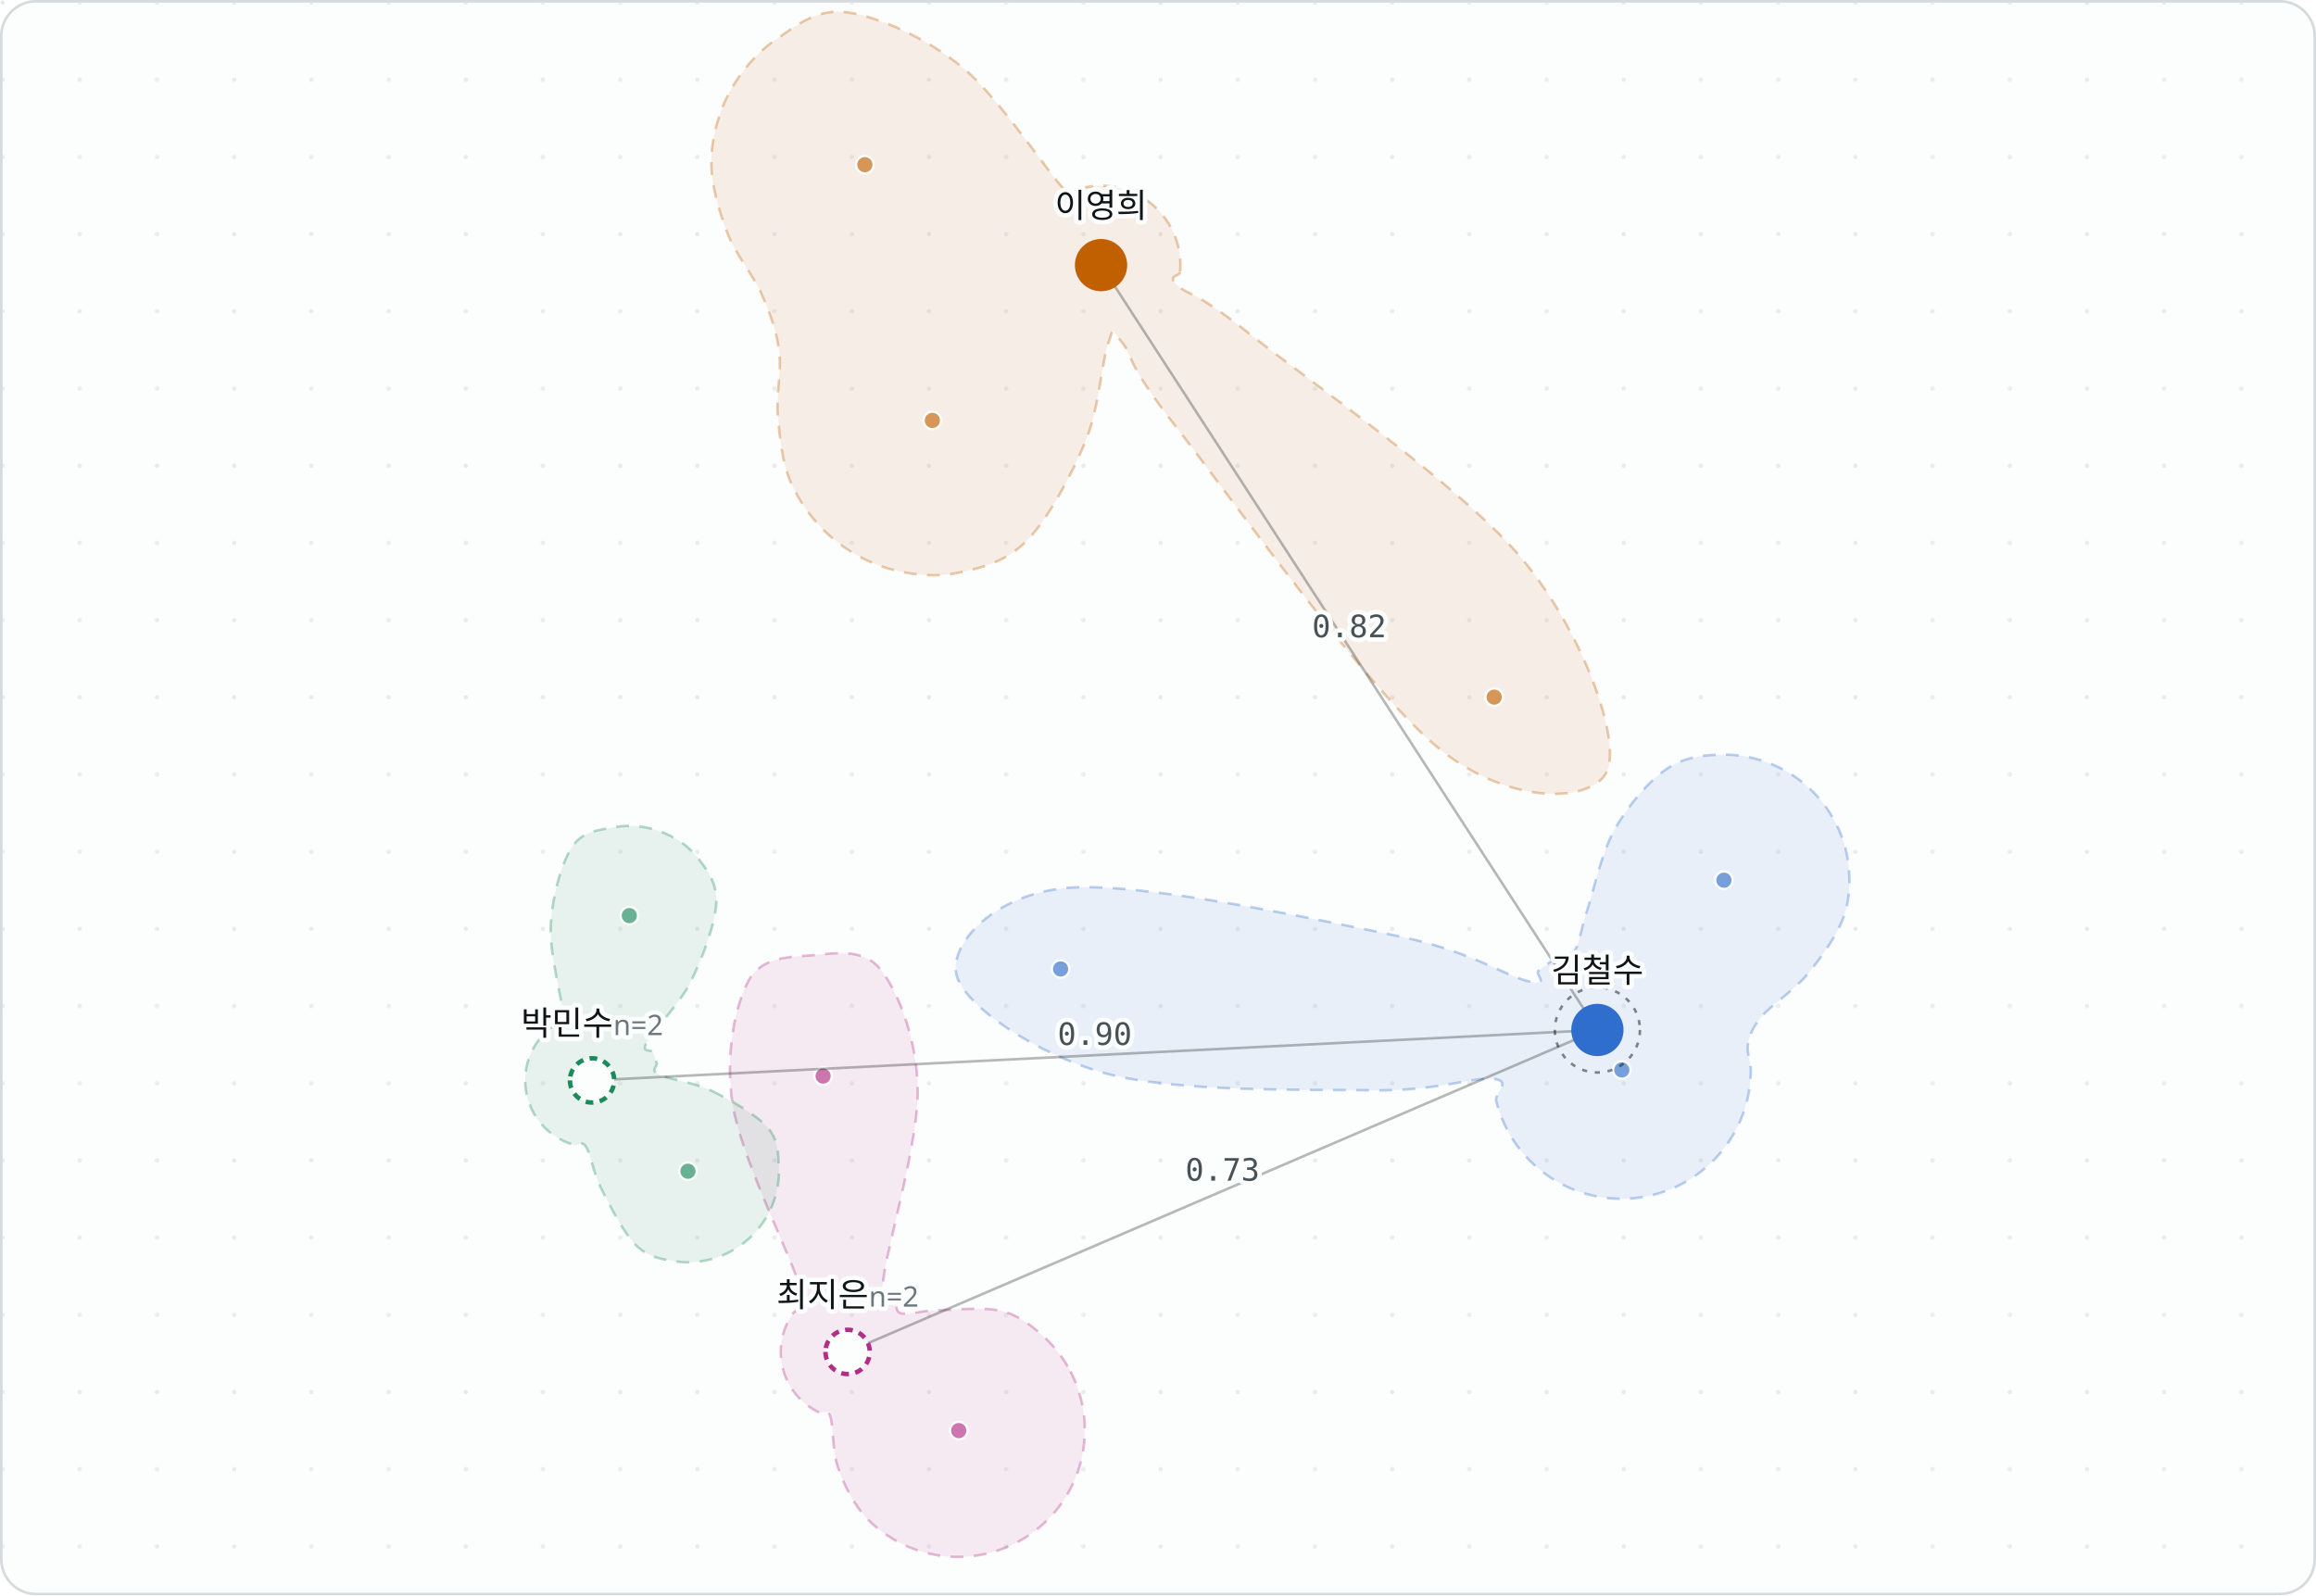
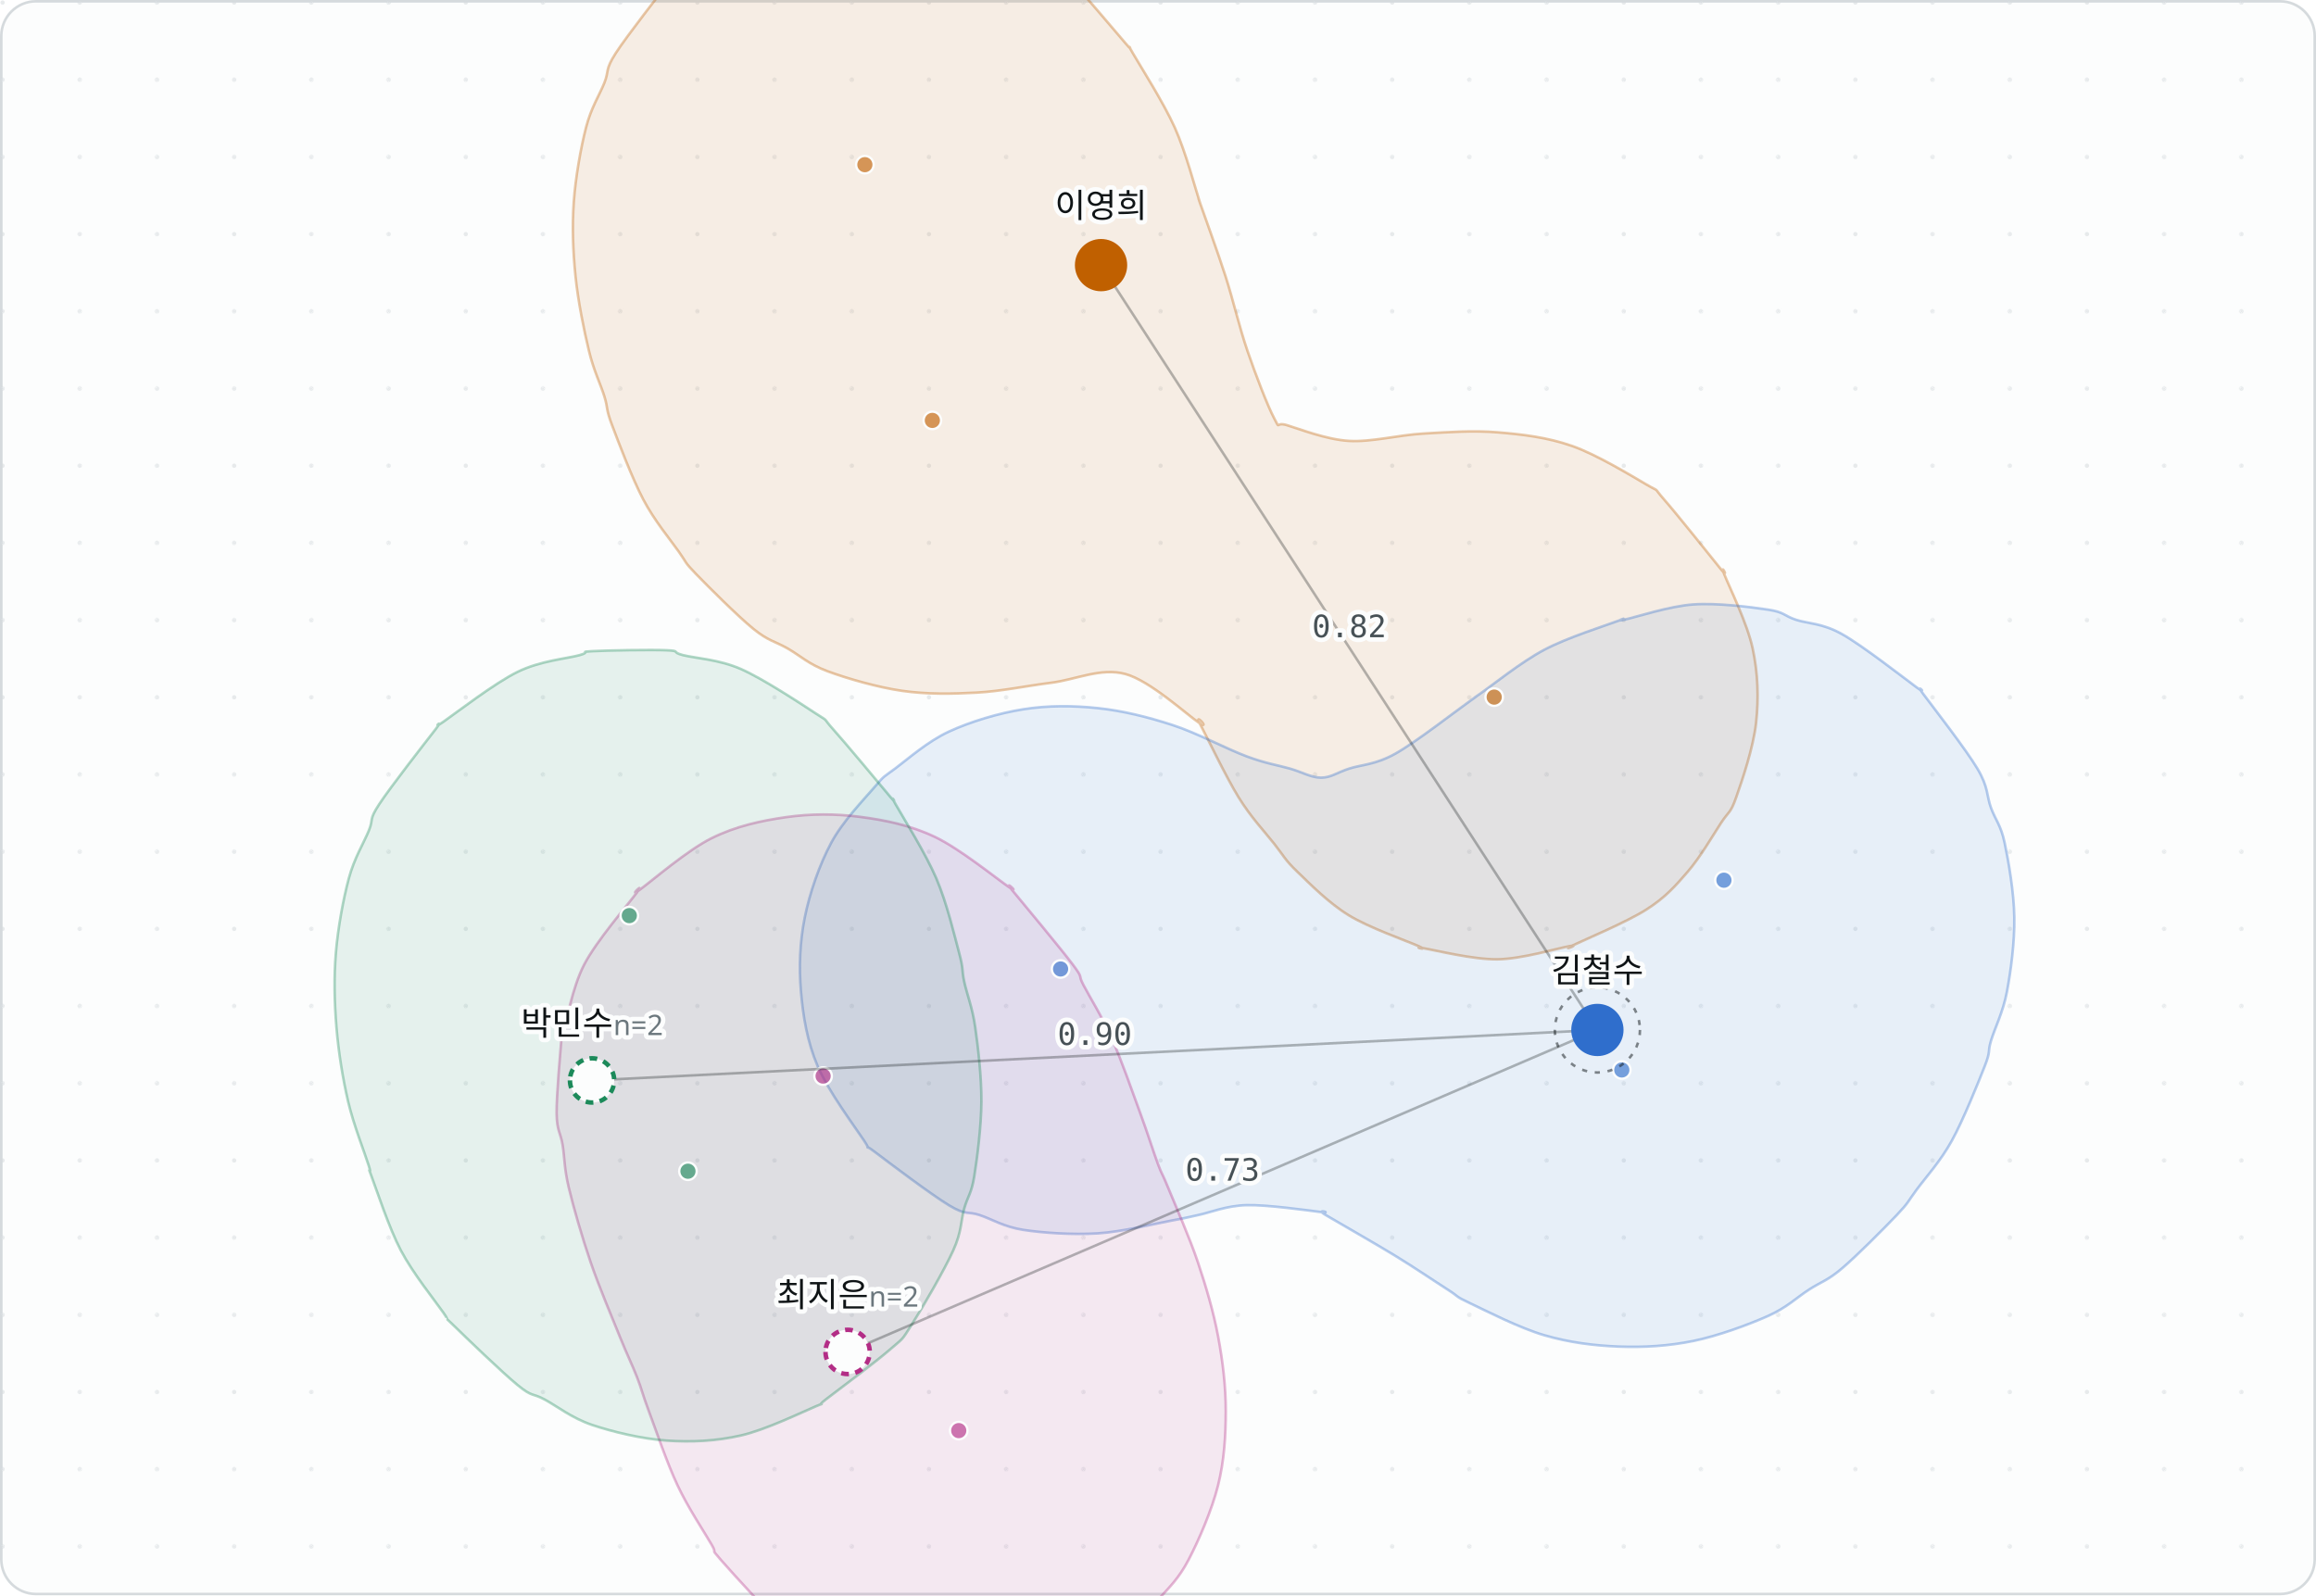
<svg xmlns="http://www.w3.org/2000/svg" viewBox="0 0 900 620" width="900" height="620" role="img" aria-label="Four participants mapped from a transcript, with the distance from 김철수 to each of the others">
  <rect width="900" height="620" rx="14" fill="#fcfdfd" />
  <rect x="0.5" y="0.5" width="899" height="619" rx="13.5" fill="none" stroke="#d5dadd" />
  <pattern id="field" width="30" height="30" patternUnits="userSpaceOnUse">
    <circle cx="1" cy="1" r="0.85" fill="#d5dadd" />
  </pattern>
  <rect width="900" height="620" fill="url(#field)" opacity="0.55" />
-   <path d="M458.59,105.73C458.43,107.51 453.04,106.93 457.66,111.02C462.27,115.11 463.82,112.41 486.26,130.27C508.7,148.13 569.25,189.93 592.29,218.17C615.33,246.4 629.94,287.48 624.51,299.68C619.08,311.87 587.56,313.54 559.71,291.33C531.86,269.11 478.06,192.82 457.42,166.41C436.77,139.99 440.33,138.27 435.85,132.83C431.37,127.39 432.88,127.35 430.56,133.76C428.23,140.18 427.12,158.63 421.9,171.32C416.68,184.01 407.54,201.35 399.24,209.9C390.94,218.46 381.09,220.8 372.1,222.65C363.1,224.49 353.54,223.36 345.29,220.98C337.03,218.6 328.89,213.94 322.56,208.35C316.23,202.77 310.7,195.24 307.31,187.45C303.93,179.66 303.02,170.09 302.27,161.61C301.52,153.13 303.83,144.39 302.8,136.55C301.77,128.71 299.46,122.27 296.09,114.57C292.72,106.87 285.86,99.01 282.59,90.33C279.31,81.65 276.27,71.56 276.43,62.46C276.58,53.36 279.26,43.65 283.53,35.73C287.81,27.82 294.39,20.11 302.08,14.96C309.77,9.81 317.67,2.96 329.68,4.85C341.69,6.74 359.95,14.61 374.14,26.31C388.34,38.02 407.21,67.27 414.84,75.09C422.46,82.92 418.16,73.72 419.89,73.25C421.61,72.79 423.4,72.48 425.18,72.32C426.96,72.16 428.78,72.16 430.56,72.32C432.33,72.48 434.13,72.79 435.85,73.25C437.57,73.72 439.28,74.34 440.9,75.09C442.52,75.85 444.09,76.76 445.56,77.78C447.02,78.8 448.41,79.97 449.67,81.23C450.94,82.5 452.11,83.89 453.13,85.35C454.15,86.81 455.06,88.39 455.82,90.01C456.57,91.63 457.19,93.33 457.66,95.06C458.12,96.78 458.43,98.57 458.59,100.35C458.74,102.13 458.74,103.95 458.59,105.73Z" fill="#c06000" fill-opacity="0.09" stroke="#c06000" stroke-opacity="0.32" stroke-width="1" stroke-dasharray="5 4" stroke-linejoin="round" />
-   <path d="M679.33,405.41C678.56,409.01 680.44,412.59 680.38,416.26C680.33,419.94 679.88,423.77 678.99,427.44C678.09,431.11 676.76,434.84 675.01,438.28C673.27,441.72 671.06,445.1 668.54,448.08C666.02,451.06 663.05,453.85 659.88,456.17C656.72,458.5 653.16,460.51 649.54,462.02C645.92,463.54 642.01,464.65 638.17,465.27C634.32,465.9 630.31,466.06 626.48,465.78C622.66,465.51 618.79,464.75 615.21,463.65C611.63,462.54 608.13,460.97 604.98,459.16C601.82,457.35 598.87,455.13 596.27,452.78C593.68,450.43 591.37,447.77 589.4,445.07C587.43,442.36 585.8,439.45 584.46,436.58C583.13,433.7 582.14,430.72 581.41,427.84C580.67,424.95 588.08,419.95 580.05,419.27C572.02,418.58 558.38,424.11 533.24,423.74C508.1,423.37 456.16,424.59 429.22,417.04C402.28,409.5 374.02,390.48 371.61,378.49C369.19,366.5 386.35,347.58 414.73,345.08C443.1,342.58 512.04,357.46 541.85,363.5C571.67,369.53 584.3,378.99 593.63,381.29C602.95,383.6 596.36,378.57 597.81,377.34C599.26,376.12 600.76,375 602.32,373.96C603.87,372.92 605.48,371.97 607.15,371.11C608.82,370.25 610.72,371.65 612.32,368.8C613.91,365.95 614.16,361.82 616.71,354.03C619.25,346.25 622.38,331.33 627.59,322.1C632.81,312.87 640.81,303.44 647.99,298.64C655.16,293.84 663.31,293.31 670.64,293.3C677.97,293.29 685.64,295.39 691.97,298.58C698.3,301.76 704.34,306.78 708.63,312.41C712.93,318.04 716.4,325.18 717.74,332.37C719.09,339.56 719.24,347.88 716.72,355.54C714.19,363.2 707.9,371.83 702.61,378.35C697.32,384.88 688.84,390.16 684.96,394.67C681.08,399.18 680.09,401.81 679.33,405.41Z" fill="#2f6ecc" fill-opacity="0.09" stroke="#2f6ecc" stroke-opacity="0.32" stroke-width="1" stroke-dasharray="5 4" stroke-linejoin="round" />
-   <path d="M415.99,533C418.72,538.2 420.56,544.25 421.24,550.03C421.93,555.82 421.51,562.09 420.11,567.73C418.71,573.36 416.12,579.07 412.82,583.84C409.52,588.61 405.09,593.05 400.31,596.35C395.53,599.65 389.81,602.24 384.16,603.64C378.5,605.04 372.2,605.46 366.37,604.74C360.55,604.02 354.45,602.17 349.19,599.34C343.94,596.52 338.79,592.7 334.84,587.78C330.89,582.87 327.53,576.06 325.5,569.85C323.47,563.64 323.84,554.01 322.66,550.54C321.47,547.06 319.76,549.62 318.4,548.99C317.03,548.35 315.71,547.58 314.47,546.72C313.24,545.86 312.07,544.87 311,543.81C309.94,542.74 308.95,541.57 308.09,540.34C307.23,539.1 306.46,537.77 305.82,536.41C305.19,535.05 304.66,533.61 304.27,532.15C303.88,530.7 303.62,529.19 303.49,527.69C303.35,526.19 303.35,524.66 303.49,523.16C303.62,521.66 303.88,520.15 304.27,518.69C304.66,517.24 305.19,515.8 305.82,514.43C306.46,513.07 307.23,511.74 308.09,510.51C308.95,509.28 310.67,509.15 311,507.04C311.33,504.92 314.42,510.68 310.05,497.81C305.69,484.94 288.03,449.25 284.81,429.83C281.6,410.42 285.6,391.11 290.78,381.34C295.96,371.58 307.3,371.97 315.9,371.25C324.5,370.52 335.58,368.25 342.37,377.01C349.16,385.76 356.42,404.12 356.62,423.78C356.83,443.44 345.64,481.57 343.59,494.96C341.54,508.35 343.6,502.11 344.3,504.12C345,506.14 346.71,505.97 347.77,507.04C348.84,508.1 347.97,510.14 350.68,510.51C353.4,510.88 357.68,509.43 364.06,509.25C370.44,509.08 382.14,507.87 388.95,509.46C395.75,511.06 400.36,514.9 404.87,518.82C409.38,522.74 413.26,527.8 415.99,533Z" fill="#b32d86" fill-opacity="0.09" stroke="#b32d86" stroke-opacity="0.32" stroke-width="1" stroke-dasharray="5 4" stroke-linejoin="round" />
-   <path d="M276.6,423.97C283.65,427.4 293.93,433.21 298.27,438.18C302.62,443.14 302.39,448.65 302.67,453.75C302.95,458.86 301.83,464.26 299.94,468.82C298.05,473.38 294.92,477.81 291.31,481.14C287.71,484.46 283.05,487.26 278.31,488.79C273.58,490.31 268.07,491.06 262.89,490.27C257.72,489.49 252.13,488.77 247.28,484.09C242.43,479.42 237.03,468.6 233.78,462.22C230.54,455.84 229.55,448.67 227.81,445.81C226.08,442.94 224.8,445.41 223.35,445.02C221.9,444.63 220.46,444.1 219.09,443.47C217.73,442.83 216.4,442.07 215.17,441.2C213.93,440.34 212.76,439.35 211.69,438.29C210.63,437.22 209.65,436.05 208.78,434.82C207.92,433.58 207.15,432.26 206.52,430.89C205.88,429.53 205.36,428.09 204.97,426.63C204.58,425.18 204.31,423.67 204.18,422.17C204.05,420.67 204.05,419.14 204.18,417.64C204.31,416.14 204.58,414.63 204.97,413.17C205.36,411.72 205.88,410.28 206.52,408.92C207.15,407.55 207.92,406.22 208.78,404.99C209.65,403.76 210.63,402.58 211.69,401.52C212.76,400.46 213.93,399.47 215.17,398.61C216.4,397.74 219.28,402.78 219.09,396.34C218.9,389.9 213.51,371.14 214.02,359.98C214.53,348.82 218.05,335.78 222.16,329.37C226.27,322.95 233.04,322.57 238.69,321.5C244.34,320.43 250.73,321.06 256.06,322.95C261.39,324.84 266.96,328.18 270.68,332.85C274.39,337.51 278.75,342.82 278.36,350.95C277.98,359.07 272.89,372.59 268.39,381.59C263.89,390.6 253.84,400.44 251.38,404.99C248.92,409.55 253.01,407.55 253.64,408.92C254.28,410.28 254.8,411.72 255.19,413.17C255.58,414.63 252.41,415.84 255.98,417.64C259.55,419.44 269.55,420.55 276.6,423.97Z" fill="#1c8a5a" fill-opacity="0.09" stroke="#1c8a5a" stroke-opacity="0.32" stroke-width="1" stroke-dasharray="5 4" stroke-linejoin="round" />
+   <path d="M317.04,-37.24C321.86,-38.58 316.04,-38.39 321.63,-38.7C327.21,-39.01 344.67,-39.34 350.55,-39.1C356.43,-38.85 352.09,-38.44 356.91,-37.24C361.73,-36.03 370.9,-35.59 379.48,-31.86C388.06,-28.13 402.37,-18.79 408.4,-14.86C414.43,-10.94 410.85,-13.58 415.67,-8.31C420.49,-3.04 433.24,11.94 437.33,16.76C441.41,21.58 436.99,15.15 440.19,20.61C443.38,26.08 452.17,39.9 456.51,49.54C460.85,59.18 464.59,73.61 466.21,78.46C467.84,83.31 464.58,73.8 466.25,78.62C467.92,83.44 473.16,97.77 476.25,107.39C479.33,117 481.59,127.1 484.75,136.31C487.9,145.52 492.62,157.81 495.18,162.63C497.74,167.45 495.28,163.79 500.11,165.24C504.93,166.69 515.28,170.79 524.1,171.34C532.92,171.88 543.38,169.06 553.03,168.51C562.67,167.96 572.31,167.22 581.95,168.02C591.59,168.82 601.23,169.93 610.88,173.31C620.52,176.69 633.83,184.83 639.8,188.3C645.77,191.78 641.88,188.68 646.7,194.16C651.52,199.64 664.84,216.36 668.72,221.18C672.61,226 667.95,217.95 670.01,223.09C672.07,228.22 679.03,242.37 681.09,252.01C683.16,261.65 683.49,271.29 682.42,280.94C681.36,290.58 676.99,303.36 674.7,309.86C672.42,316.36 671.86,315.13 668.72,319.96C665.59,324.78 660.69,333.2 655.87,338.78C651.05,344.37 647.3,348.69 639.8,353.49C632.3,358.29 615.85,365.2 610.88,367.57C605.9,369.94 614.79,366.83 609.97,367.71C605.15,368.59 591.44,372.71 581.95,372.84C572.46,372.97 558.14,369.37 553.03,368.51C547.91,367.65 556.06,369.84 551.24,367.71C546.42,365.58 531.96,360.54 524.1,355.71C516.25,350.89 508.93,343.41 504.11,338.78C499.29,334.16 498.98,332.8 495.18,327.98C491.37,323.15 486.12,317.66 481.3,309.86C476.48,302.06 468.81,286.02 466.25,281.2C463.7,276.38 470.8,284.14 465.98,280.94C461.16,277.73 446.92,264.56 437.33,261.96C427.73,259.37 418.04,264.17 408.4,265.37C398.76,266.58 389.12,268.67 379.48,269.19C369.84,269.72 360.19,269.88 350.55,268.5C340.91,267.11 329.05,263.65 321.63,260.9C314.21,258.15 310.87,254.77 306.04,252.01C301.22,249.25 298.63,249.18 292.7,244.36C286.78,239.54 275.3,228.08 270.48,223.09C265.66,218.09 267.19,219.23 263.78,214.41C260.36,209.59 254.32,202.36 249.99,194.16C245.67,185.97 240.36,171.92 237.84,165.24C235.31,158.55 236.35,158.86 234.85,154.04C233.36,149.22 230.72,144.09 228.85,136.31C226.98,128.54 224.62,117.03 223.64,107.39C222.66,97.75 222.29,88.1 222.97,78.46C223.65,68.82 225.75,57.25 227.73,49.54C229.71,41.83 232.92,37.02 234.85,32.2C236.78,27.38 234.96,27.36 239.31,20.61C243.67,13.86 256.92,-3.04 261,-8.31C265.07,-13.58 258.49,-7.3 263.78,-11.02C269.06,-14.74 283.83,-26.25 292.7,-30.62C301.58,-34.99 312.22,-35.89 317.04,-37.24Z" fill-rule="evenodd" fill="#c06000" fill-opacity="0.1" stroke="#c06000" stroke-opacity="0.34" stroke-width="1" stroke-linejoin="round" />
+   <path d="M631.1,240.86C635.92,239.81 648.7,235.56 658.01,234.91C667.31,234.25 680.28,235.92 686.93,236.91C693.58,237.9 693.07,239.26 697.89,240.86C702.71,242.45 708.04,242.09 715.86,246.47C723.67,250.84 739.52,263.23 744.78,267.12C750.04,271 743.5,264.52 747.44,269.78C751.38,275.05 764.04,291.35 768.42,298.71C772.8,306.07 771.94,309.12 773.7,313.95C775.47,318.77 777.51,320.53 779.02,327.63C780.53,334.73 782.63,346.91 782.77,356.56C782.92,366.2 781.4,377.49 779.89,385.48C778.37,393.47 775.14,399.69 773.7,404.51C772.27,409.33 773.79,407.94 771.26,414.41C768.72,420.87 762.91,435.33 758.49,443.33C754.08,451.33 748.35,457.59 744.78,462.41C741.21,467.24 741.89,467.17 737.07,472.25C732.25,477.34 721.53,488.09 715.86,492.91C710.18,497.73 707.85,498.08 703.03,501.18C698.21,504.28 694.43,508.18 686.93,511.51C679.43,514.84 667.65,519.2 658.01,521.17C648.36,523.14 638.72,523.72 629.08,523.35C619.44,522.98 609.8,521.76 600.16,518.95C590.51,516.14 577.5,509.45 571.23,506.48C564.96,503.52 567.37,504.24 562.55,501.18C557.73,498.12 550.2,492.96 542.31,488.13C534.42,483.31 520.03,475.1 515.21,472.25C510.39,469.41 518.51,471.72 513.38,471.07C508.26,470.43 492.43,468.19 484.46,468.38C476.48,468.58 470.36,471.26 465.54,472.25C460.72,473.25 462.02,473.15 455.53,474.33C449.04,475.51 436.25,478.74 426.61,479.35C416.97,479.96 405.33,479.18 397.68,478C390.04,476.82 385.54,473.85 380.72,472.25C375.9,470.66 375.57,472.54 368.76,468.43C361.94,464.32 345.33,451.78 339.83,447.6C334.34,443.41 339.47,448.86 335.79,443.33C332.11,437.8 321.84,424.05 317.75,414.41C313.67,404.76 312.1,395.12 311.26,385.48C310.43,375.84 310.79,366.2 312.73,356.56C314.68,346.91 318.44,336.07 322.96,327.63C327.47,319.19 335.69,310.73 339.83,305.91C343.98,301.08 343.02,302.3 347.84,298.71C352.66,295.11 360.45,288.17 368.76,284.33C377.07,280.49 388.04,277.17 397.68,275.65C407.32,274.13 416.97,274.19 426.61,275.21C436.25,276.22 445.89,278.62 455.53,281.74C465.17,284.87 476.83,291.13 484.46,293.96C492.08,296.79 496.45,297.33 501.27,298.71C506.09,300.09 509.54,302.23 513.38,302.23C517.22,302.23 519.48,300.27 524.3,298.71C529.12,297.15 534.49,297.25 542.31,292.87C550.13,288.5 565.79,276.31 571.23,272.46C576.67,268.61 570.12,273.11 574.94,269.78C579.76,266.45 591.13,257.26 600.16,252.5C609.18,247.73 623.92,243.13 629.08,241.19C634.24,239.25 626.28,241.9 631.1,240.86Z" fill-rule="evenodd" fill="#2f6ecc" fill-opacity="0.1" stroke="#2f6ecc" stroke-opacity="0.34" stroke-width="1" stroke-linejoin="round" />
+   <path d="M248.47,345.9C253.29,342.4 266.99,330.51 276.47,325.79C285.96,321.07 295.76,318.98 305.4,317.59C315.04,316.21 324.68,316.21 334.32,317.48C343.97,318.75 353.61,320.67 363.25,325.23C372.89,329.79 387.16,341.38 392.17,344.82C397.18,348.27 389.19,340.9 393.3,345.9C397.42,350.9 412.22,368.65 416.85,374.82C421.48,381 418.55,378.13 421.1,382.95C423.64,387.77 428.45,395.46 432.13,403.75C435.8,412.04 440.15,424.55 443.13,432.67C446.12,440.79 448.22,447.65 450.02,452.48C451.83,457.3 451.37,455.26 453.95,461.6C456.53,467.94 462.25,480.88 465.49,490.52C468.72,500.16 471.56,509.81 473.37,519.45C475.17,529.09 476.34,538.73 476.34,548.37C476.33,558.01 475.75,567.65 473.34,577.3C470.93,586.94 465.76,598.82 461.88,606.22C457.99,613.63 454.35,616.91 450.02,621.73C445.7,626.55 440.76,631.11 435.94,635.15C431.12,639.18 428.39,642.41 421.1,645.95C413.8,649.49 401.82,654.41 392.17,656.4C382.53,658.4 372.89,658.75 363.25,657.91C353.61,657.08 343.63,655.19 334.32,651.4C325.02,647.6 312.25,638.09 307.43,635.15C302.61,632.2 309.96,638.56 305.4,633.74C300.84,628.92 284.92,611.81 280.1,606.22C275.28,600.63 279.28,605.04 276.47,600.22C273.67,595.4 267.36,585.94 263.3,577.3C259.23,568.66 254.73,555.38 252.11,548.37C249.49,541.36 249.43,540.07 247.55,535.25C245.67,530.43 243.85,526.9 240.84,519.45C237.83,511.99 232.8,500.16 229.5,490.52C226.2,480.88 222.84,469.18 221.03,461.6C219.22,454.01 219.41,449.82 218.63,445C217.84,440.18 216.38,439.55 216.3,432.67C216.22,425.8 217.77,408.8 218.16,403.75C218.55,398.7 217.15,407.19 218.63,402.37C220.11,397.55 222.22,384.09 227.04,374.82C231.86,365.56 243.98,351.62 247.55,346.8C251.12,341.97 243.65,349.4 248.47,345.9Z" fill-rule="evenodd" fill="#b32d86" fill-opacity="0.1" stroke="#b32d86" stroke-opacity="0.34" stroke-width="1" stroke-linejoin="round" />
+   <path d="M225.25,254.61C230.07,253.27 224.46,253.39 230.09,253.08C235.71,252.76 253.12,252.47 259.01,252.72C264.9,252.98 260.59,253.39 265.41,254.61C270.23,255.83 279.36,256.26 287.94,260.02C296.51,263.79 310.87,273.27 316.86,277.19C322.85,281.1 319.03,278.15 323.85,283.53C328.67,288.91 341.76,304.64 345.78,309.46C349.81,314.28 344.96,307.14 347.97,312.46C350.99,317.78 359.74,331.74 363.86,341.38C367.99,351.03 370.91,363.61 372.72,370.31C374.53,377 373.67,376.74 374.71,381.56C375.75,386.38 377.87,391.47 378.98,399.23C380.09,407 381.43,418.52 381.38,428.16C381.32,437.8 379.73,450.16 378.62,457.08C377.51,464 376.08,464.85 374.71,469.67C373.34,474.49 373.84,478.46 370.42,486.01C367.01,493.55 358.34,508.51 354.23,514.93C350.13,521.36 351.33,519.73 345.78,524.55C340.24,529.37 325.78,540.18 320.96,543.86C316.14,547.54 322.36,544.3 316.86,546.64C311.36,548.98 297.58,555.68 287.94,557.89C278.29,560.1 268.65,560.56 259.01,559.88C249.37,559.2 238,556.47 230.09,553.8C222.17,551.13 216.37,546.44 211.55,543.86C206.72,541.28 207.07,543.15 201.16,538.32C195.25,533.5 180.9,519.64 176.08,514.93C171.26,510.23 175.62,514.91 172.24,510.09C168.85,505.27 160.44,494.84 155.79,486.01C151.14,477.17 146.41,462.57 144.33,457.08C142.25,451.6 144.82,457.91 143.31,453.09C141.81,448.27 137.39,437.13 135.29,428.16C133.2,419.18 131.54,408.87 130.74,399.23C129.95,389.59 129.72,379.95 130.52,370.31C131.32,360.67 133.42,349.29 135.55,341.38C137.68,333.48 141.33,327.68 143.31,322.86C145.29,318.04 143.11,319.01 147.42,312.46C151.73,305.9 165.04,288.85 169.18,283.53C173.31,278.22 166.91,284.3 172.24,280.56C177.57,276.82 192.32,265.43 201.16,261.11C210,256.78 220.43,255.95 225.25,254.61Z" fill-rule="evenodd" fill="#1c8a5a" fill-opacity="0.1" stroke="#1c8a5a" stroke-opacity="0.34" stroke-width="1" stroke-linejoin="round" />
  <circle cx="630.24" cy="415.84" r="3.4" fill="#2f6ecc" fill-opacity="0.62" stroke="#fcfdfd" stroke-width="0.9" />
  <circle cx="336.09" cy="64" r="3.4" fill="#c06000" fill-opacity="0.62" stroke="#fcfdfd" stroke-width="0.9" />
  <circle cx="244.55" cy="355.85" r="3.4" fill="#1c8a5a" fill-opacity="0.62" stroke="#fcfdfd" stroke-width="0.9" />
  <circle cx="412.15" cy="376.59" r="3.4" fill="#2f6ecc" fill-opacity="0.62" stroke="#fcfdfd" stroke-width="0.9" />
  <circle cx="372.57" cy="556" r="3.4" fill="#b32d86" fill-opacity="0.62" stroke="#fcfdfd" stroke-width="0.9" />
  <circle cx="362.31" cy="163.39" r="3.4" fill="#c06000" fill-opacity="0.62" stroke="#fcfdfd" stroke-width="0.9" />
  <circle cx="267.34" cy="455.19" r="3.4" fill="#1c8a5a" fill-opacity="0.62" stroke="#fcfdfd" stroke-width="0.9" />
  <circle cx="319.86" cy="418.21" r="3.4" fill="#b32d86" fill-opacity="0.62" stroke="#fcfdfd" stroke-width="0.9" />
  <circle cx="669.92" cy="342.09" r="3.4" fill="#2f6ecc" fill-opacity="0.62" stroke="#fcfdfd" stroke-width="0.9" />
  <circle cx="580.65" cy="270.93" r="3.4" fill="#c06000" fill-opacity="0.62" stroke="#fcfdfd" stroke-width="0.9" />
  <line x1="620.75" y1="400.29" x2="230.08" y2="419.9" stroke="#0f1416" stroke-opacity="0.3" stroke-width="1" />
  <text x="425.42" y="406.1" text-anchor="middle" font-family="ui-monospace, monospace" font-size="12" fill="#475156" stroke="#fcfdfd" stroke-width="3.5" stroke-linejoin="round" paint-order="stroke">0.90</text>
  <line x1="620.75" y1="400.29" x2="427.87" y2="103.04" stroke="#0f1416" stroke-opacity="0.3" stroke-width="1" />
  <text x="524.31" y="247.66" text-anchor="middle" font-family="ui-monospace, monospace" font-size="12" fill="#475156" stroke="#fcfdfd" stroke-width="3.5" stroke-linejoin="round" paint-order="stroke">0.82</text>
  <line x1="620.75" y1="400.29" x2="329.39" y2="525.42" stroke="#0f1416" stroke-opacity="0.3" stroke-width="1" />
  <text x="475.07" y="458.85" text-anchor="middle" font-family="ui-monospace, monospace" font-size="12" fill="#475156" stroke="#fcfdfd" stroke-width="3.5" stroke-linejoin="round" paint-order="stroke">0.73</text>
  <g transform="translate(620.75 400.29)">
    <circle r="16.54" fill="none" stroke="#0f1416" stroke-opacity="0.5" stroke-width="1" stroke-dasharray="2 3" />
    <path d="M-9.536,0a9.536,9.536 0 1,0 19.072,0a9.536,9.536 0 1,0 -19.072,0Z" fill="#2f6ecc" stroke="#2f6ecc" stroke-width="1.25" />
    <text y="-18.54" text-anchor="middle" font-family="system-ui, sans-serif" font-size="13" font-weight="500" fill="#0f1416" stroke="#fcfdfd" stroke-width="3.5" stroke-linejoin="round" paint-order="stroke">김철수</text>
  </g>
  <g transform="translate(427.87 103.04)">
    <path d="M-9.536,0a9.536,9.536 0 1,0 19.072,0a9.536,9.536 0 1,0 -19.072,0Z" fill="#c06000" stroke="#c06000" stroke-width="1.25" />
    <text y="-18.54" text-anchor="middle" font-family="system-ui, sans-serif" font-size="13" font-weight="500" fill="#0f1416" stroke="#fcfdfd" stroke-width="3.5" stroke-linejoin="round" paint-order="stroke">이영희</text>
  </g>
  <g transform="translate(230.08 419.9)">
    <path d="M-8.6,0a8.6,8.6 0 1,0 17.2,0a8.6,8.6 0 1,0 -17.2,0Z" fill="#fcfdfd" stroke="#1c8a5a" stroke-width="1.75" stroke-dasharray="3 2.5" />
    <text y="-17.6" text-anchor="middle" font-family="system-ui, sans-serif" font-size="13" font-weight="500" fill="#0f1416" stroke="#fcfdfd" stroke-width="3.5" stroke-linejoin="round" paint-order="stroke">박민수<tspan fill="#6b777d" font-size="11"> n=2</tspan>
    </text>
  </g>
  <g transform="translate(329.39 525.42)">
    <path d="M-8.6,0a8.6,8.6 0 1,0 17.2,0a8.6,8.6 0 1,0 -17.2,0Z" fill="#fcfdfd" stroke="#b32d86" stroke-width="1.75" stroke-dasharray="3 2.5" />
    <text y="-17.6" text-anchor="middle" font-family="system-ui, sans-serif" font-size="13" font-weight="500" fill="#0f1416" stroke="#fcfdfd" stroke-width="3.5" stroke-linejoin="round" paint-order="stroke">최지은<tspan fill="#6b777d" font-size="11"> n=2</tspan>
    </text>
  </g>
</svg>
